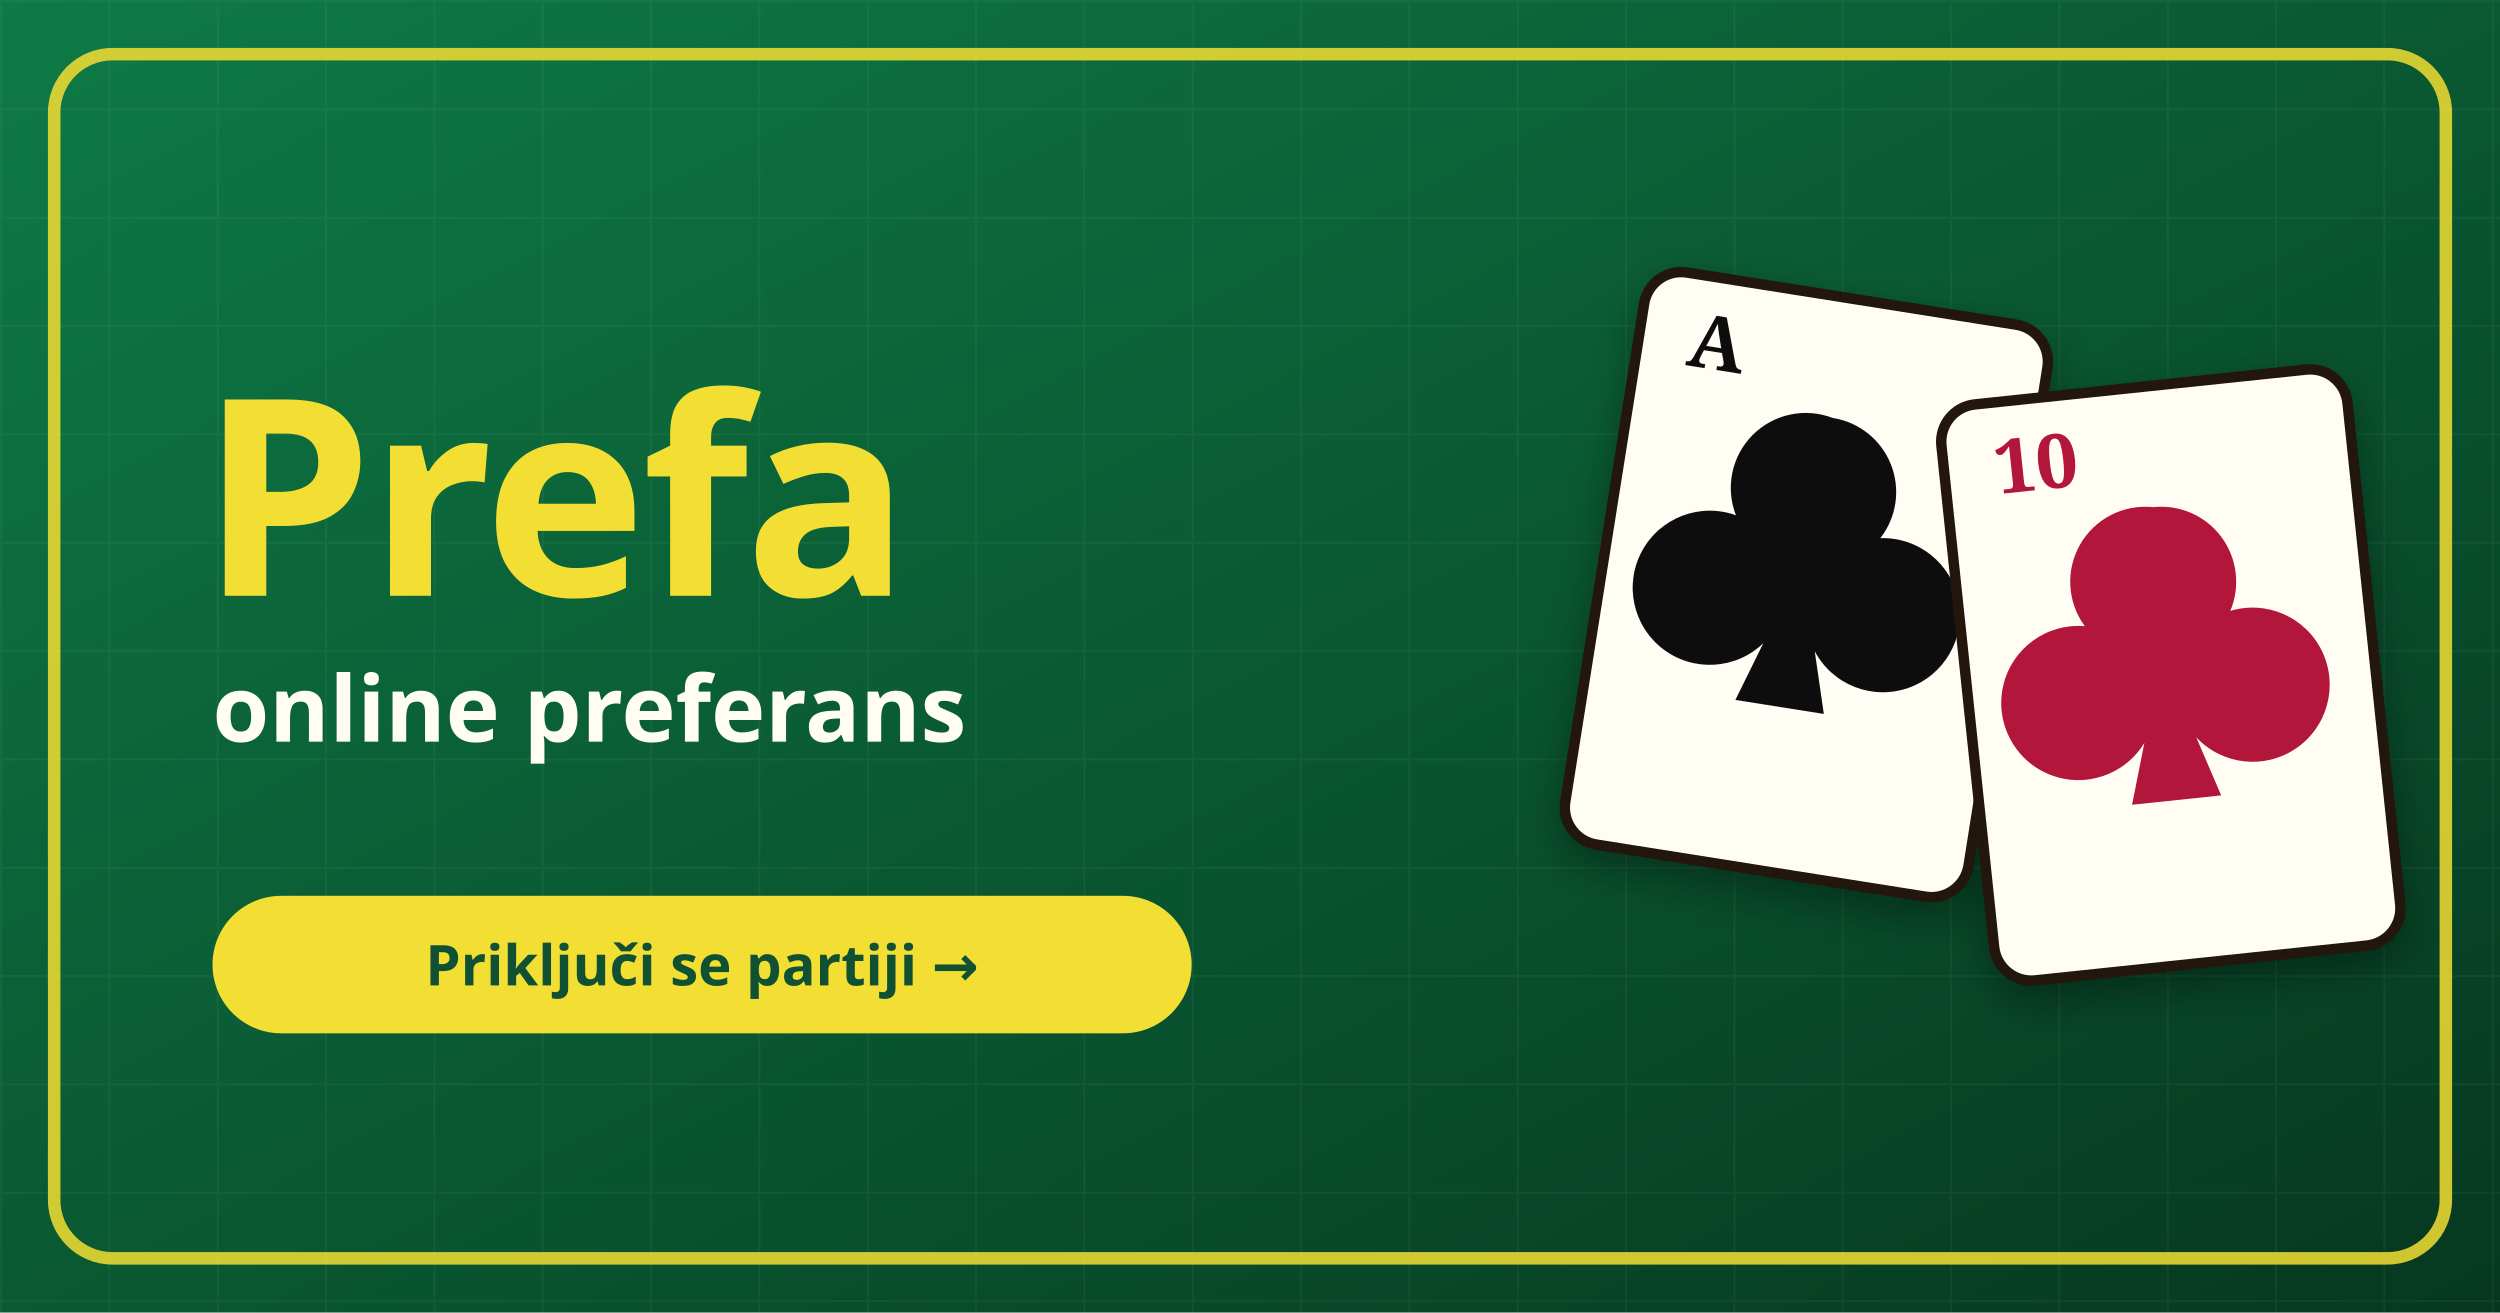
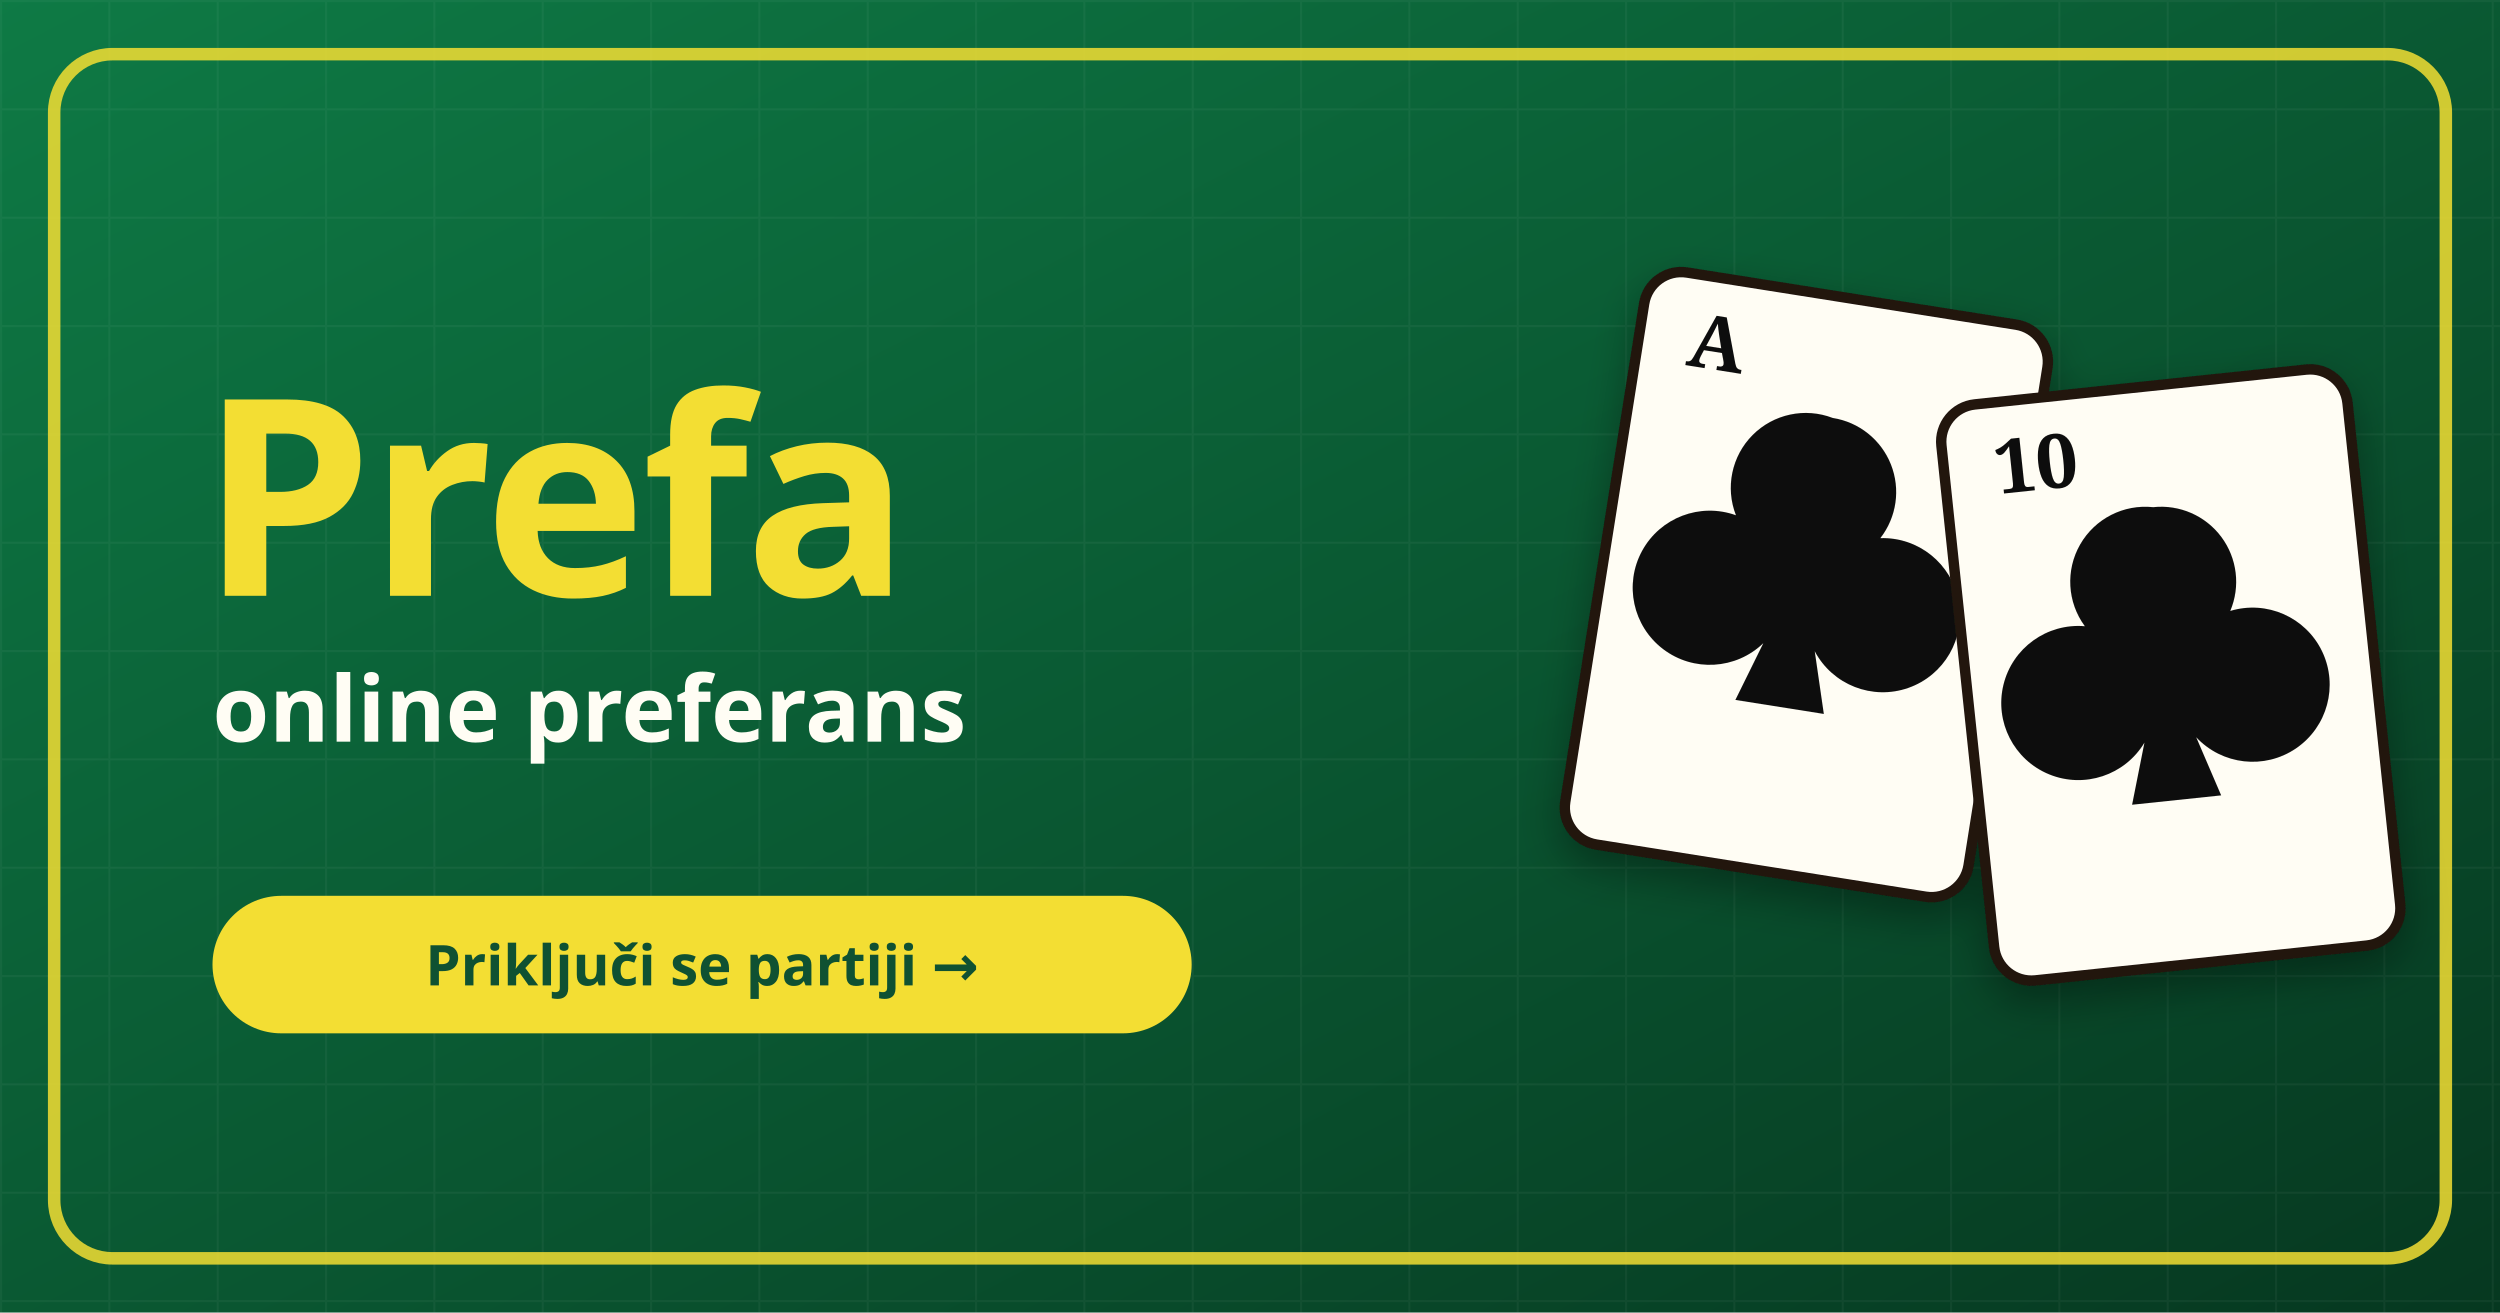
<svg xmlns="http://www.w3.org/2000/svg" width="1200" height="630" viewBox="0 0 1200 630">
  <defs>
    <linearGradient id="felt" x1="0" x2="1" y1="0" y2="1">
      <stop offset="0" stop-color="#0e7a45" />
      <stop offset="1" stop-color="#063820" />
    </linearGradient>
    <pattern id="grid" width="52" height="52" patternUnits="userSpaceOnUse">
      <path d="M52 0H0v52" fill="none" stroke="#ffffff" stroke-opacity=".08" stroke-width="2" />
    </pattern>
    <filter id="soft" x="-20%" y="-20%" width="140%" height="140%">
      <feDropShadow dx="0" dy="8" stdDeviation="10" flood-color="#000" flood-opacity="0.35" />
    </filter>
  </defs>
  <rect width="1200" height="630" fill="url(#felt)" />
  <rect width="1200" height="630" fill="url(#grid)" opacity=".5" />
  <rect x="26" y="26" width="1148" height="578" rx="28" fill="none" stroke="#f3de33" stroke-width="6" stroke-opacity="0.85" />
  <g filter="url(#soft)">
    <g transform="translate(792 128) rotate(9)">
      <rect width="196" height="278" rx="18" fill="#fffdf4" stroke="#20140f" stroke-width="5" />
      <path d="M98 58a36 36 0 0 1 31.6 53.4A37 37 0 1 1 107 170l9 29H73l9-29a37 37 0 1 1-22.6-58.6A36 36 0 0 1 98 58Z" fill="#111" />
      <text x="24" y="44" fill="#111" font-family="Georgia, serif" font-size="36" font-weight="700">A</text>
    </g>
    <g transform="translate(930 196) rotate(-6)">
      <rect width="196" height="278" rx="18" fill="#fffdf4" stroke="#20140f" stroke-width="5" />
-       <path d="M98 58a36 36 0 0 1 31.6 53.4A37 37 0 1 1 107 170l9 29H73l9-29a37 37 0 1 1-22.6-58.6A36 36 0 0 1 98 58Z" fill="#b3123a" />
-       <text x="24" y="44" fill="#b3123a" font-family="Georgia, serif" font-size="36" font-weight="700">10</text>
+       <path d="M98 58a36 36 0 0 1 31.6 53.4A37 37 0 1 1 107 170l9 29H73l9-29a37 37 0 1 1-22.6-58.6A36 36 0 0 1 98 58Z" fill="#111" />
+       <text x="24" y="44" fill="#111" font-family="Georgia, serif" font-size="36" font-weight="700">10</text>
    </g>
  </g>
  <text x="96" y="286" fill="#f3de33" font-family="Verdana, Geneva, sans-serif" font-size="132" font-weight="800" style="letter-spacing:-2px">Prefa</text>
  <text x="102" y="356" fill="#fffdf4" font-family="Verdana, Geneva, sans-serif" font-size="44" font-weight="700">online preferans</text>
  <g transform="translate(102 430)">
    <rect width="470" height="66" rx="33" fill="#f3de33" />
    <text x="235" y="43" text-anchor="middle" fill="#0f5132" font-family="Verdana, Geneva, sans-serif" font-size="27" font-weight="800">Priključi se partiji →</text>
  </g>
</svg>
